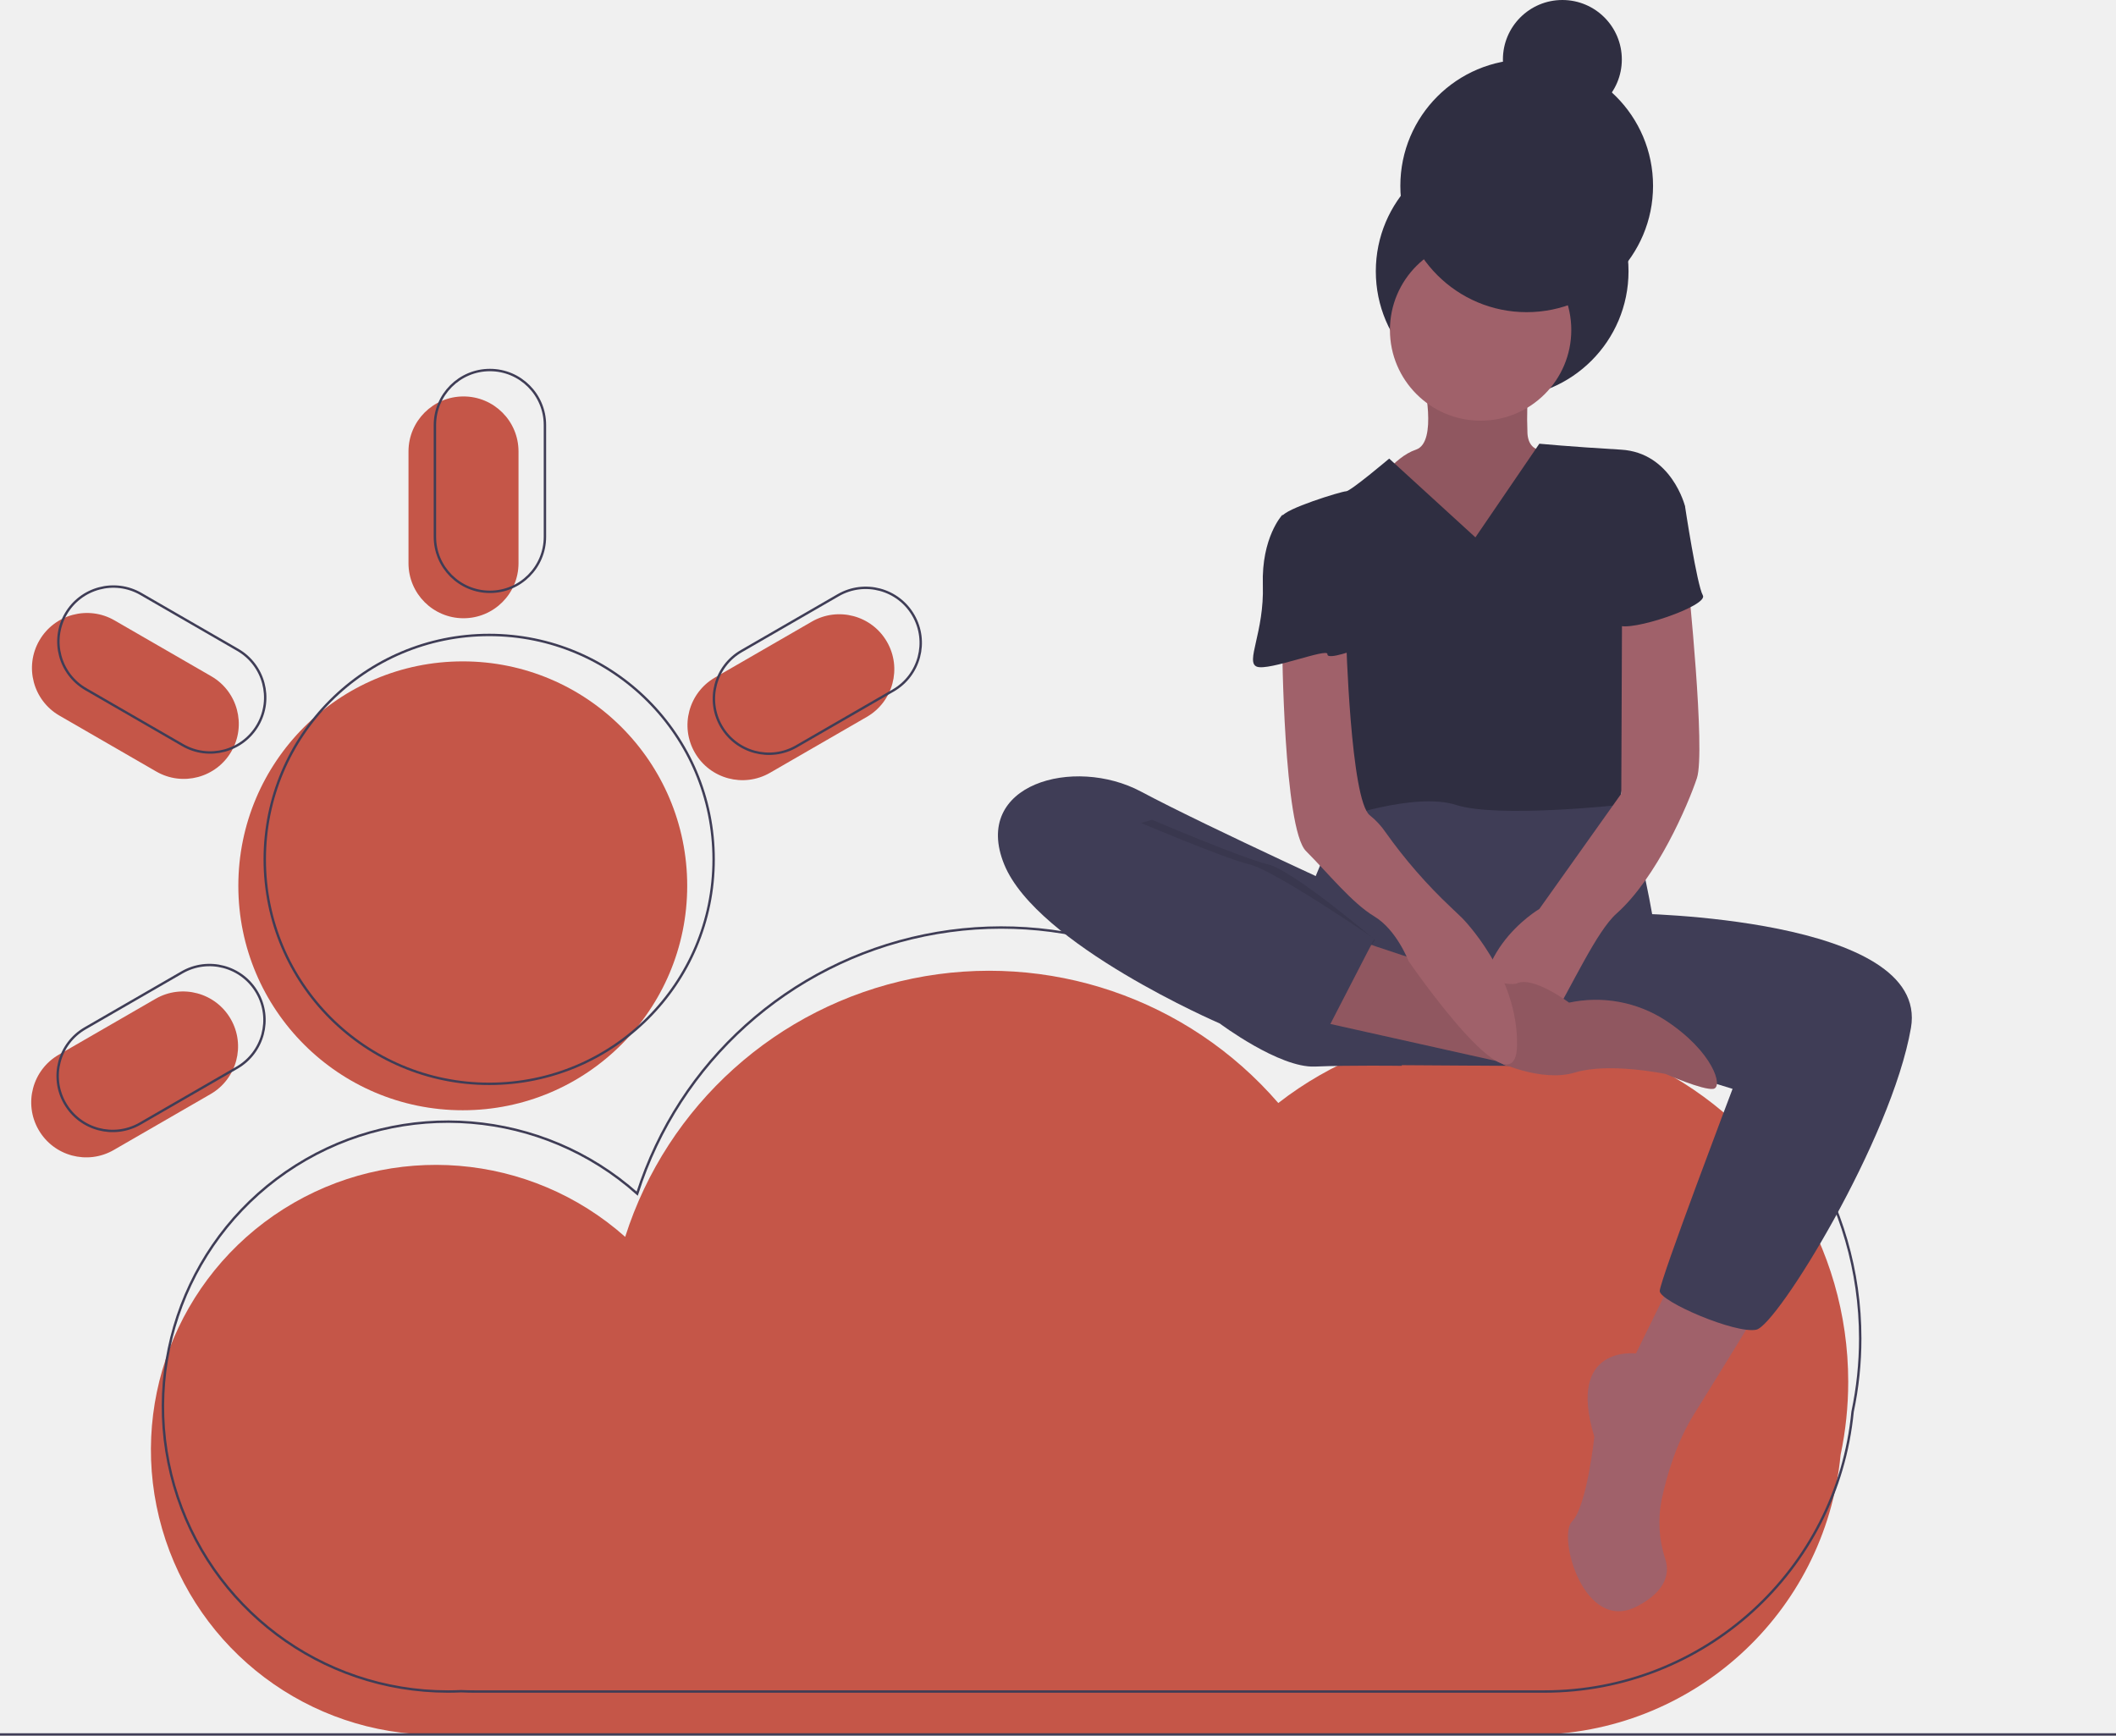
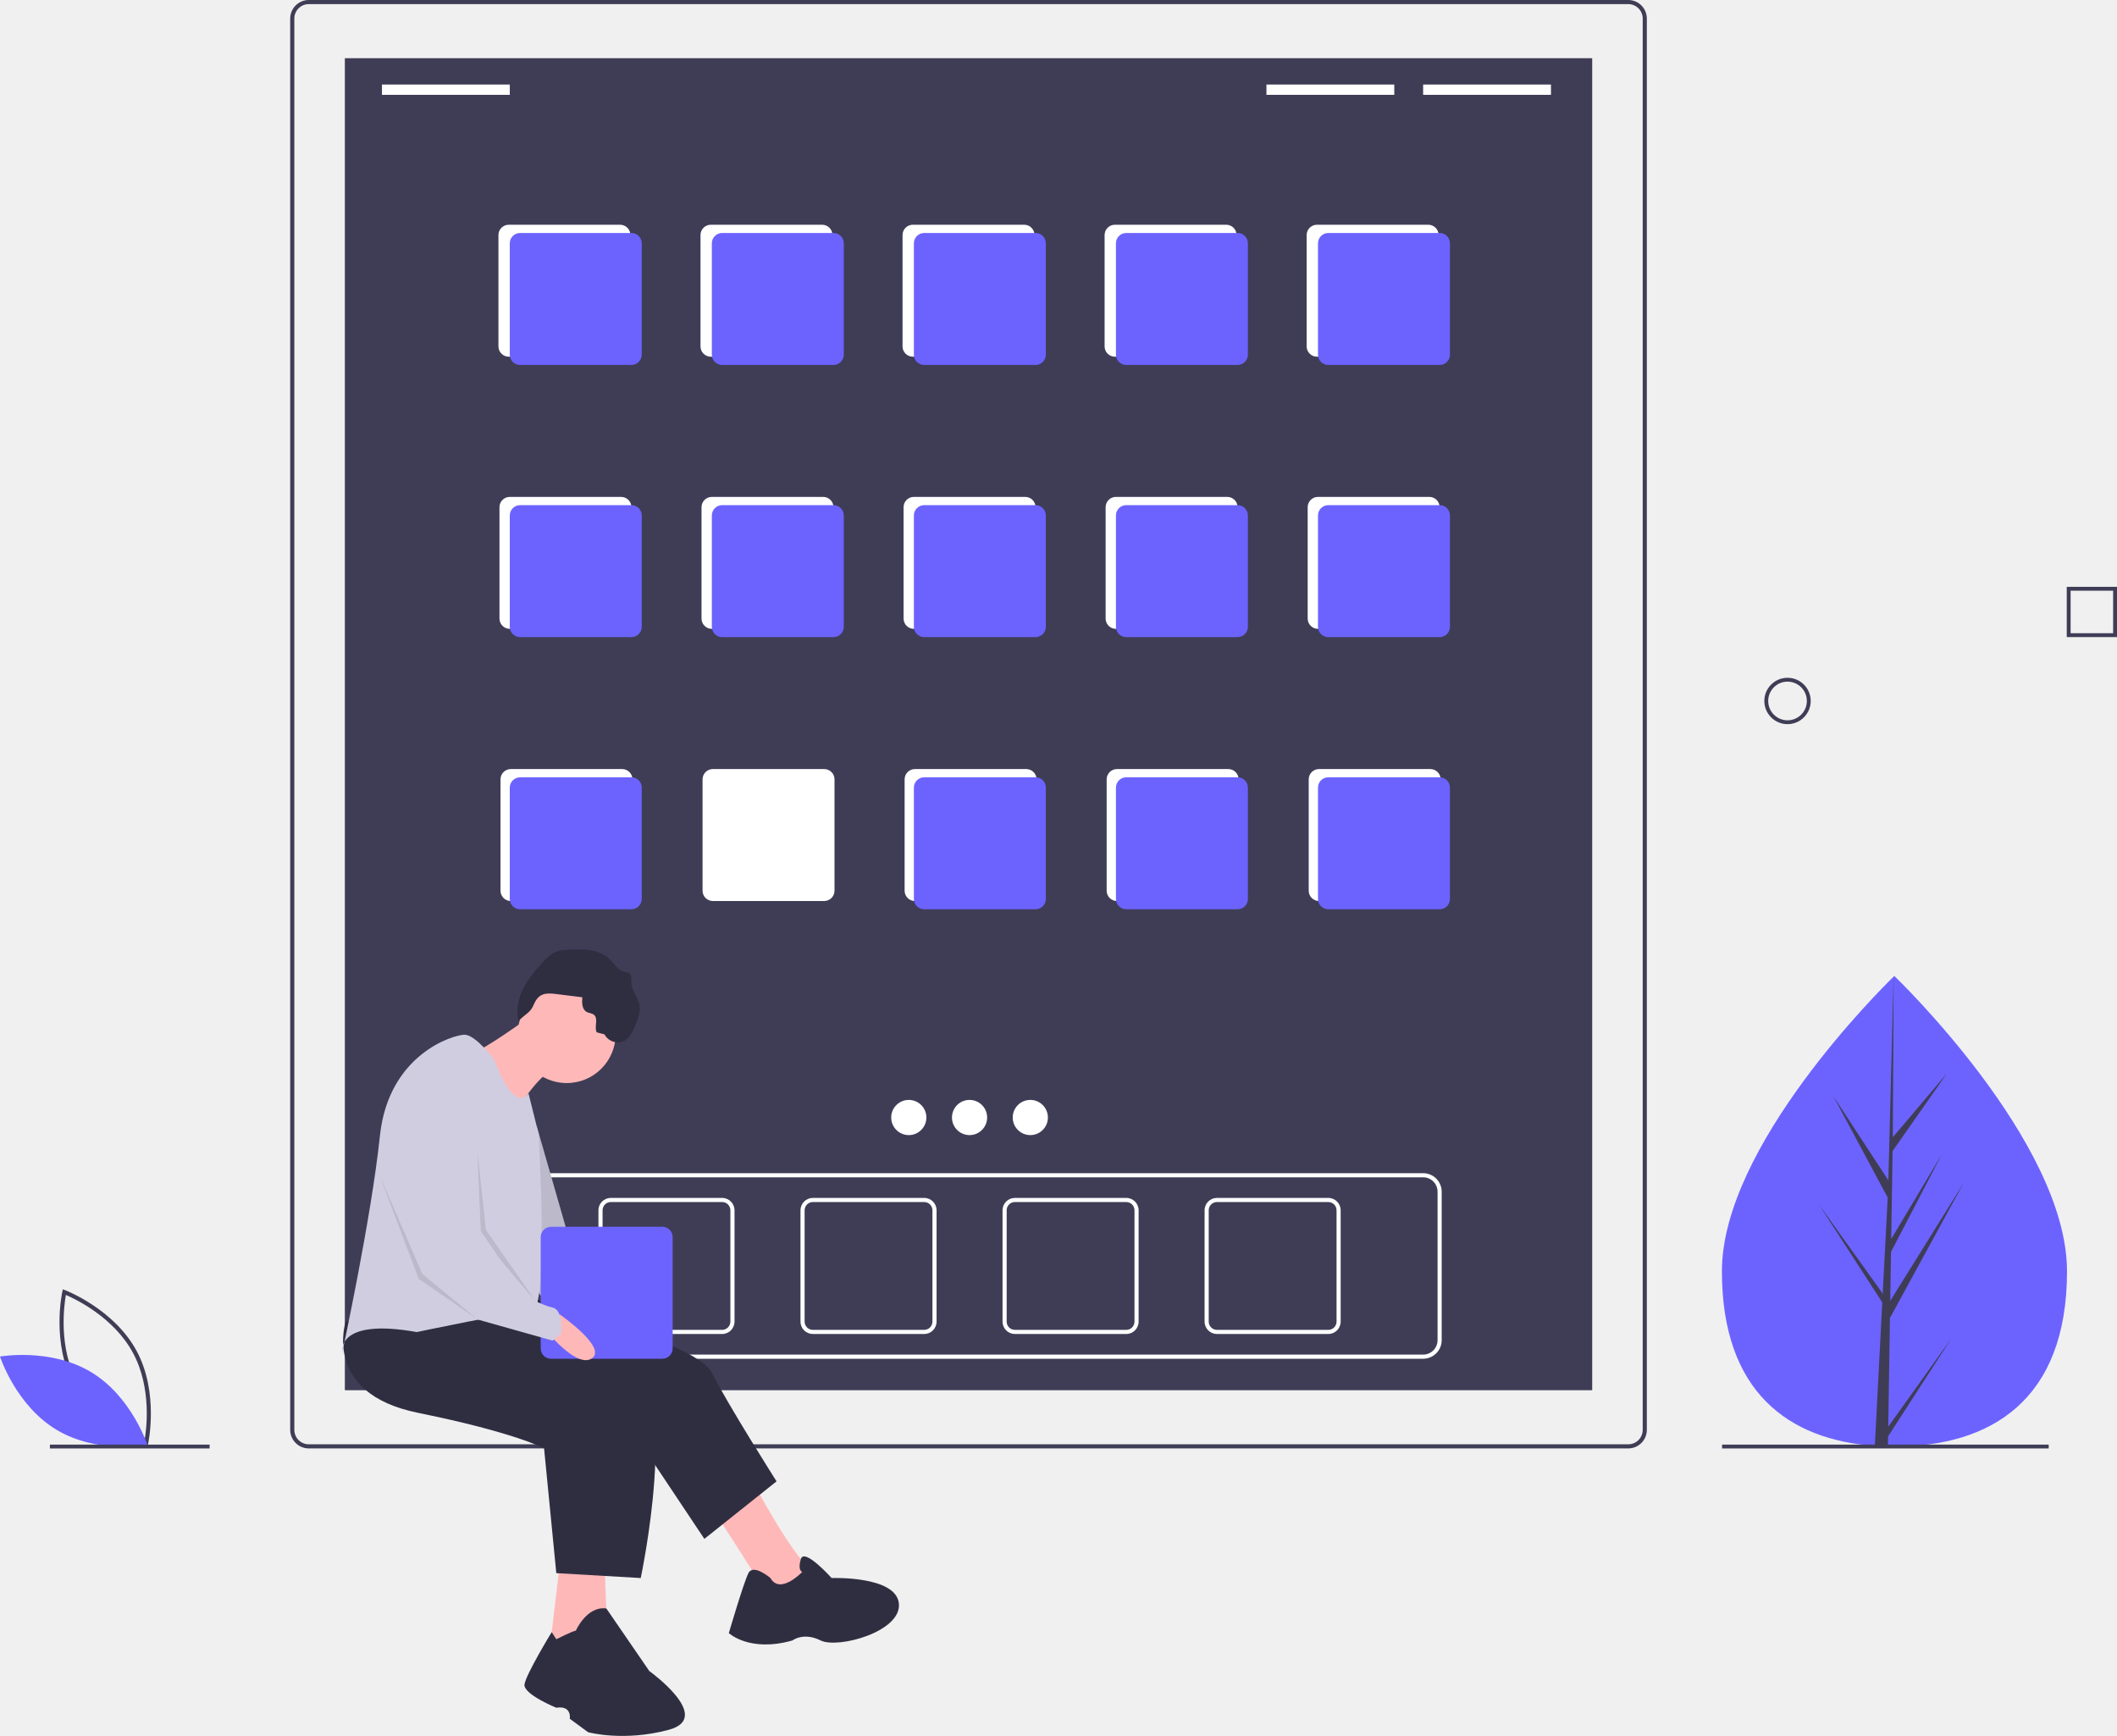
- <svg xmlns="http://www.w3.org/2000/svg" id="b50c90a1-13f8-40ae-8a07-2cff909416b3" data-name="Layer 1" width="881" height="722.629" viewBox="0 0 881 722.629">
-   <path d="M929.008,664.122A147.008,147.008,0,0,0,691.72,548.103a159.073,159.073,0,0,0-271.922,55.727,118.634,118.634,0,1,0-78.817,207.299c1.844,0,3.676-.048,5.499-.131,1.883.082,3.774.131,5.676.131h445.319A128.963,128.963,0,0,0,925.827,694.642,147.587,147.587,0,0,0,929.008,664.122Z" transform="translate(-159.5 -88.8715)" fill="#c55648" />
-   <path d="M934.008,646.122A147.008,147.008,0,0,0,696.72,530.103a159.073,159.073,0,0,0-271.922,55.727,118.634,118.634,0,1,0-78.817,207.299c1.844,0,3.676-.048,5.499-.131,1.883.082,3.774.131,5.676.131h445.319A128.963,128.963,0,0,0,930.827,676.642,147.587,147.587,0,0,0,934.008,646.122Z" transform="translate(-159.5 -88.8715)" fill="none" stroke="#3f3d56" stroke-miterlimit="10" />
-   <circle cx="192.675" cy="368.803" r="93.445" fill="#c55648" />
-   <rect x="170.077" y="165.056" width="45.806" height="92.346" rx="22.903" fill="#c55648" />
-   <rect x="465.887" y="332.979" width="45.806" height="92.346" rx="22.903" transform="translate(413.2502 -322.6007) rotate(60)" fill="#c55648" />
-   <rect x="192.656" y="490.024" width="45.806" height="92.346" rx="22.903" transform="translate(-300.5212 902.1032) rotate(-120)" fill="#c55648" />
-   <rect x="192.961" y="332.45" width="45.806" height="92.346" rx="22.903" transform="translate(-379.4647 287.384) rotate(-60)" fill="#c55648" />
-   <circle cx="203.675" cy="357.803" r="93.445" fill="none" stroke="#3f3d56" stroke-miterlimit="10" />
-   <rect x="181.077" y="154.056" width="45.806" height="92.346" rx="22.903" fill="none" stroke="#3f3d56" stroke-miterlimit="10" />
-   <rect x="476.887" y="321.979" width="45.806" height="92.346" rx="22.903" transform="translate(409.224 -337.627) rotate(60)" fill="none" stroke="#3f3d56" stroke-miterlimit="10" />
-   <rect x="203.656" y="479.024" width="45.806" height="92.346" rx="22.903" transform="translate(-274.495 895.1295) rotate(-120)" fill="none" stroke="#3f3d56" stroke-miterlimit="10" />
-   <rect x="203.961" y="321.45" width="45.806" height="92.346" rx="22.903" transform="translate(-364.4384 291.4103) rotate(-60)" fill="none" stroke="#3f3d56" stroke-miterlimit="10" />
-   <path d="M856.722,619.573l-16.091,32.801s-29.088-3.713-17.329,34.658c0,0-3.094,29.088-9.283,35.277s4.951,47.036,27.231,35.277c12.533-6.614,13.316-14.208,11.602-19.586a48.53,48.53,0,0,1-1.505-24.878c2.236-10.47,6.264-23.86,13.421-35.373,14.235-22.899,27.85-45.179,27.85-45.179Z" transform="translate(-159.5 -88.8715)" fill="#a0616a" />
-   <path d="M816.494,417.814s-35.277-8.665-47.036-2.476-46.417,6.808-46.417,6.808-29.088,47.036-22.28,71.173,35.277,38.99,35.277,38.99l95.929.619,15.472-63.127s-7.427-43.323-13.616-45.798S816.494,417.814,816.494,417.814Z" transform="translate(-159.5 -88.8715)" fill="#3f3d56" />
-   <circle cx="625.43" cy="112.948" r="52.606" fill="#2f2e41" />
-   <path d="M752.129,246.999s6.189,25.994-3.094,29.088-17.329,15.472-17.329,15.472l13.616,22.899,46.417,11.759,14.235-13.616,10.521-29.088L805.972,276.087s-9.902,3.094-10.521-6.808a165.033,165.033,0,0,1,.619-22.28Z" transform="translate(-159.5 -88.8715)" fill="#a0616a" />
-   <path d="M752.129,246.999s6.189,25.994-3.094,29.088-17.329,15.472-17.329,15.472l13.616,22.899,46.417,11.759,14.235-13.616,10.521-29.088L805.972,276.087s-9.902,3.094-10.521-6.808a165.033,165.033,0,0,1,.619-22.28Z" transform="translate(-159.5 -88.8715)" opacity="0.1" />
-   <circle cx="616.456" cy="137.395" r="37.753" fill="#a0616a" />
-   <path d="M773.79,312.602,737.894,279.8S721.803,293.416,719.946,293.416s-25.994,7.427-26.612,10.521,21.042,35.896,21.042,35.896-4.951,24.137,0,34.658,1.238,55.7,1.238,55.7,32.801-11.759,50.13-6.189,68.078,0,68.078,0,7.427-47.655,4.332-53.844-3.713-41.466-3.713-41.466L861.054,299.605s-5.57-22.28-26.612-23.518-34.039-2.476-34.039-2.476Z" transform="translate(-159.5 -88.8715)" fill="#2f2e41" />
-   <path d="M731.705,464.85s-69.316-31.564-97.166-46.417-70.554-3.094-56.938,30.326,89.74,66.222,89.74,66.222,24.756,18.567,39.609,17.948,36.205-.309,36.205-.309Z" transform="translate(-159.5 -88.8715)" fill="#3f3d56" />
-   <path d="M838.774,469.182s124.398,1.238,116.352,47.655-55.7,123.779-64.365,125.636-40.228-11.759-40.228-16.091S880.859,542.212,880.859,542.212l-74.267-22.899Z" transform="translate(-159.5 -88.8715)" fill="#3f3d56" />
-   <path d="M862.292,330.55s7.427,71.173,3.713,82.313S849.295,454.329,832.585,469.182s-40.228,89.74-53.225,53.844,21.042-55.7,21.042-55.7l34.121-48.006.321-78.126Z" transform="translate(-159.5 -88.8715)" fill="#a0616a" />
-   <path d="M723.041,479.703s61.271,21.661,68.078,18.567,21.661,8.046,21.661,8.046a53.352,53.352,0,0,1,40.228,7.427C872.813,526.739,877.145,541.593,872.813,542.212s-19.805-6.189-19.805-6.189-23.518-4.951-37.753-.619-32.786-4.801-32.786-4.801l-75.52-16.86Z" transform="translate(-159.5 -88.8715)" fill="#a0616a" />
-   <path d="M723.041,479.703s61.271,21.661,68.078,18.567,21.661,8.046,21.661,8.046a53.352,53.352,0,0,1,40.228,7.427C872.813,526.739,877.145,541.593,872.813,542.212s-19.805-6.189-19.805-6.189-23.518-4.951-37.753-.619-32.786-4.801-32.786-4.801l-75.52-16.86Z" transform="translate(-159.5 -88.8715)" opacity="0.1" />
-   <path d="M693.334,357.162s.619,76.743,9.902,86.026,19.186,21.661,28.469,27.231,14.235,18.567,14.235,18.567,44.56,64.984,45.179,35.277-22.899-53.225-22.899-53.225l-4.603-4.383a209.084,209.084,0,0,1-27.182-31.201,32.533,32.533,0,0,0-6.587-7.119c-8.046-6.189-9.902-74.267-9.902-74.267Z" transform="translate(-159.5 -88.8715)" fill="#a0616a" />
-   <path d="M848.057,292.178,861.054,299.605s4.951,32.801,7.427,37.134-30.326,15.472-35.277,12.378-7.427-33.42-7.427-33.42Z" transform="translate(-159.5 -88.8715)" fill="#2f2e41" />
-   <path d="M701.379,303.318h-8.046s-8.665,9.283-8.046,29.088-7.427,32.182-2.476,34.039,29.647-7.971,29.368-5.223,12.717-2.203,12.717-2.203l-8.665-32.801Z" transform="translate(-159.5 -88.8715)" fill="#2f2e41" />
-   <path d="M639.181,430.192s37.753,16.091,48.274,18.567S731.981,480.202,731.981,480.202l-23.212,35.247s-23.79-2.945-36.787-5.42-90.359-53.844-77.362-62.508S639.181,430.192,639.181,430.192Z" transform="translate(-159.5 -88.8715)" opacity="0.1" />
-   <path d="M631.444,430.192s37.753,16.091,48.274,18.567,51.987,30.945,51.987,30.945l-20.424,39.609s-34.039-6.808-47.036-9.283-90.359-53.844-77.362-62.508S631.444,430.192,631.444,430.192Z" transform="translate(-159.5 -88.8715)" fill="#3f3d56" />
-   <circle cx="635.642" cy="77.362" r="52.606" fill="#2f2e41" />
-   <circle cx="650.495" cy="24.756" r="24.756" fill="#2f2e41" />
-   <line y1="722.129" x2="881" y2="722.129" fill="none" stroke="#3f3d56" stroke-miterlimit="10" />
+ <svg xmlns="http://www.w3.org/2000/svg" id="b326ab2b-d71b-40ff-978b-a3c211b51f5c" data-name="Layer 1" width="1026.8" height="841.938" viewBox="0 0 1026.8 841.938">
+   <path d="M158.162,730.542,157.089,730.14c-.236-.089-23.709-9.082-34.704-29.474-10.996-20.393-5.612-44.945-5.556-45.19l.253-1.118,1.073.402c.236.089,23.708,9.082,34.704,29.474,10.996,20.393,5.612,44.945,5.556,45.19Zm-34.017-30.825c9.296,17.241,27.845,26.079,32.545,28.097.894-5.037,3.696-25.406-5.592-42.631-9.287-17.223-27.843-26.074-32.545-28.097C117.659,662.126,114.858,682.494,124.146,699.717Z" transform="translate(-86.59978 -29.03091)" fill="#3f3d56" />
+   <path d="M130.788,694.513c19.761,11.889,27.371,35.503,27.371,35.503s-24.428,4.339-44.188-7.55-27.371-35.503-27.371-35.503S111.028,682.625,130.788,694.513Z" transform="translate(-86.59978 -29.03091)" fill="#6c63ff" />
+   <rect x="167.258" y="28.23" width="605" height="646.04" fill="#3f3d56" />
+   <path d="M876.358,731.531h-640a9.01,9.01,0,0,1-9-9v-684.5a9.01,9.01,0,0,1,9-9h640a9.01,9.01,0,0,1,9,9v684.5A9.01,9.01,0,0,1,876.358,731.531Zm-640-700.5a7.008,7.008,0,0,0-7,7v684.5a7.008,7.008,0,0,0,7,7h640a7.008,7.008,0,0,0,7-7v-684.5a7.008,7.008,0,0,0-7-7Z" transform="translate(-86.59978 -29.03091)" fill="#3f3d56" />
+   <path d="M776.858,688.031h-440a9.01,9.01,0,0,1-9-9v-72a9.01,9.01,0,0,1,9-9h440a9.01,9.01,0,0,1,9,9v72A9.01,9.01,0,0,1,776.858,688.031Zm-440-88a7.008,7.008,0,0,0-7,7v72a7.008,7.008,0,0,0,7,7h440a7.008,7.008,0,0,0,7-7v-72a7.008,7.008,0,0,0-7-7Z" transform="translate(-86.59978 -29.03091)" fill="#fff" />
+   <path d="M436.858,676.031h-54a6.007,6.007,0,0,1-6-6v-54a6.007,6.007,0,0,1,6-6h54a6.007,6.007,0,0,1,6,6v54A6.007,6.007,0,0,1,436.858,676.031Zm-54-64a4.004,4.004,0,0,0-4,4v54a4.004,4.004,0,0,0,4,4h54a4.004,4.004,0,0,0,4-4v-54a4.004,4.004,0,0,0-4-4Z" transform="translate(-86.59978 -29.03091)" fill="#fff" />
+   <path d="M534.858,676.031h-54a6.007,6.007,0,0,1-6-6v-54a6.007,6.007,0,0,1,6-6h54a6.007,6.007,0,0,1,6,6v54A6.007,6.007,0,0,1,534.858,676.031Zm-54-64a4.004,4.004,0,0,0-4,4v54a4.004,4.004,0,0,0,4,4h54a4.004,4.004,0,0,0,4-4v-54a4.004,4.004,0,0,0-4-4Z" transform="translate(-86.59978 -29.03091)" fill="#fff" />
+   <path d="M632.858,676.031h-54a6.007,6.007,0,0,1-6-6v-54a6.007,6.007,0,0,1,6-6h54a6.007,6.007,0,0,1,6,6v54A6.007,6.007,0,0,1,632.858,676.031Zm-54-64a4.004,4.004,0,0,0-4,4v54a4.004,4.004,0,0,0,4,4h54a4.004,4.004,0,0,0,4-4v-54a4.004,4.004,0,0,0-4-4Z" transform="translate(-86.59978 -29.03091)" fill="#fff" />
+   <path d="M730.858,676.031h-54a6.007,6.007,0,0,1-6-6v-54a6.007,6.007,0,0,1,6-6h54a6.007,6.007,0,0,1,6,6v54A6.007,6.007,0,0,1,730.858,676.031Zm-54-64a4.004,4.004,0,0,0-4,4v54a4.004,4.004,0,0,0,4,4h54a4.004,4.004,0,0,0,4-4v-54a4.004,4.004,0,0,0-4-4Z" transform="translate(-86.59978 -29.03091)" fill="#fff" />
+   <rect x="241.758" y="109" width="64" height="64" rx="5" fill="#fff" />
+   <rect x="339.758" y="109" width="64" height="64" rx="5" fill="#fff" />
+   <rect x="437.758" y="109" width="64" height="64" rx="5" fill="#fff" />
+   <rect x="535.758" y="109" width="64" height="64" rx="5" fill="#fff" />
+   <rect x="633.758" y="109" width="64" height="64" rx="5" fill="#fff" />
+   <rect x="242.258" y="241" width="64" height="64" rx="5" fill="#fff" />
+   <rect x="340.258" y="241" width="64" height="64" rx="5" fill="#fff" />
+   <rect x="438.258" y="241" width="64" height="64" rx="5" fill="#fff" />
+   <rect x="536.258" y="241" width="64" height="64" rx="5" fill="#fff" />
+   <rect x="634.258" y="241" width="64" height="64" rx="5" fill="#fff" />
+   <rect x="242.758" y="373" width="64" height="64" rx="5" fill="#fff" />
+   <rect x="340.758" y="373" width="64" height="64" rx="5" fill="#fff" />
+   <rect x="438.758" y="373" width="64" height="64" rx="5" fill="#fff" />
+   <rect x="536.758" y="373" width="64" height="64" rx="5" fill="#fff" />
+   <rect x="634.758" y="373" width="64" height="64" rx="5" fill="#fff" />
+   <rect x="185.258" y="41" width="62" height="5" fill="#fff" />
+   <rect x="614.258" y="41" width="62" height="5" fill="#fff" />
+   <rect x="690.258" y="41" width="62" height="5" fill="#fff" />
+   <circle cx="440.789" cy="542" r="8.531" fill="#fff" />
+   <circle cx="470.258" cy="542" r="8.531" fill="#fff" />
+   <circle cx="499.728" cy="542" r="8.531" fill="#fff" />
+   <rect x="247.258" y="113" width="64" height="64" rx="5" fill="#6c63ff" />
+   <rect x="345.258" y="113" width="64" height="64" rx="5" fill="#6c63ff" />
+   <rect x="443.258" y="113" width="64" height="64" rx="5" fill="#6c63ff" />
+   <rect x="541.258" y="113" width="64" height="64" rx="5" fill="#6c63ff" />
+   <rect x="639.258" y="113" width="64" height="64" rx="5" fill="#6c63ff" />
+   <rect x="247.258" y="245" width="64" height="64" rx="5" fill="#6c63ff" />
+   <rect x="345.258" y="245" width="64" height="64" rx="5" fill="#6c63ff" />
+   <rect x="443.258" y="245" width="64" height="64" rx="5" fill="#6c63ff" />
+   <rect x="541.258" y="245" width="64" height="64" rx="5" fill="#6c63ff" />
+   <rect x="639.258" y="245" width="64" height="64" rx="5" fill="#6c63ff" />
+   <rect x="247.258" y="377" width="64" height="64" rx="5" fill="#6c63ff" />
+   <rect x="443.258" y="377" width="64" height="64" rx="5" fill="#6c63ff" />
+   <rect x="541.258" y="377" width="64" height="64" rx="5" fill="#6c63ff" />
+   <rect x="639.258" y="377" width="64" height="64" rx="5" fill="#6c63ff" />
+   <path d="M450.785,745.724s18.992,36.797,29.675,45.105-17.211,18.398-17.211,18.398l-32.642-51.04Z" transform="translate(-86.59978 -29.03091)" fill="#ffb8b8" />
+   <path d="M335.647,656.107s88.431,23.146,96.146,38.577S463.248,747.505,463.248,747.505l-35.016,27.894-34.423-51.634-94.959-42.732Z" transform="translate(-86.59978 -29.03091)" fill="#2f2e41" />
+   <path d="M460.281,794.391s-8.309-7.122-10.683-2.374-9.496,29.081-9.496,29.081,10.089,9.496,30.862,3.561c0,0,5.341-4.154,13.65,0s39.171-4.154,37.984-17.805-32.642-12.463-32.642-12.463-13.249-14.843-14.933-9.202.689,6.235.689,6.235S465.029,802.7,460.281,794.391Z" transform="translate(-86.59978 -29.03091)" fill="#2f2e41" />
+   <path d="M358.793,781.928,352.859,831.781h29.081s-2.374-38.577-1.78-43.325S358.793,781.928,358.793,781.928Z" transform="translate(-86.59978 -29.03091)" fill="#ffb8b8" />
+   <path d="M375.411,672.131s16.024,23.74,6.528,25.52-17.211-25.52-17.211-25.52Z" transform="translate(-86.59978 -29.03091)" fill="#ffb8b8" />
+   <path d="M254.339,669.757s-11.87,35.016,35.016,44.512,61.13,17.211,61.13,17.211l5.935,60.536,40.951,2.374s19.585-91.991-5.935-103.861-79.528-25.52-79.528-25.52Z" transform="translate(-86.59978 -29.03091)" fill="#2f2e41" />
+   <path d="M356.42,824.066s8.309-4.154,9.496-4.154c0,0,5.217-12.032,14.775-10.764L401.525,839.496s31.455,22.553,9.496,28.488-39.171,1.187-39.171,1.187l-8.902-6.528s1.187-6.528-6.528-5.341c0,0-16.024-6.528-15.431-11.276S354.188,820.61,354.188,820.61Z" transform="translate(-86.59978 -29.03091)" fill="#2f2e41" />
+   <circle cx="274.864" cy="501.552" r="23.74" fill="#ffb8b8" />
+   <path d="M342.176,523.164s-21.366,15.431-25.52,16.024,19.585,29.675,19.585,29.675,11.276-18.398,18.398-20.772S342.176,523.164,342.176,523.164Z" transform="translate(-86.59978 -29.03091)" fill="#ffb8b8" />
+   <path d="M346.858,575.031h0L367.102,645.424l14.837,33.829s-16.024-5.517-17.211,1.099l-23.74-34.335Z" transform="translate(-86.59978 -29.03091)" fill="#d0cde1" />
+   <path d="M346.858,575.031h0L367.102,645.424l14.837,33.829s-16.024-5.517-17.211,1.099l-23.74-34.335Z" transform="translate(-86.59978 -29.03091)" opacity="0.1" />
+   <path d="M356.127,511.114l12.915,1.613c-.247,2.628-.178,5.884,2.151,7.127,1.095.584,2.484.555,3.454,1.328,2.334,1.861.051,5.862,1.368,8.54l3.777.999a7.301,7.301,0,0,0,9.921,2.976c2.538-1.524,3.832-4.436,4.974-7.168,1.364-3.263,2.757-6.769,2.074-10.24-.734-3.729-3.78-6.827-3.918-10.625-.062-1.699.297-3.817-1.135-4.733a6.055,6.055,0,0,0-2.094-.556c-3.299-.689-5.137-4.104-7.597-6.408-5.156-4.828-13.075-4.701-20.126-4.28a17.876,17.876,0,0,0-5.923,1.032,17.257,17.257,0,0,0-5.58,4.45c-3.781,4.033-7.463,8.257-9.958,13.191s-3.723,10.698-2.368,16.058c-.134-.516,4.355-3.89,4.913-4.431,1.754-1.699,1.914-2.51,2.863-4.464C348.05,510.969,351.127,510.489,356.127,511.114Z" transform="translate(-86.59978 -29.03091)" fill="#2f2e41" />
+   <path d="M326.151,542.75s-8.902-11.87-14.244-11.87-36.895,9.387-41.05,49.151S252.558,685.188,252.558,685.188s-3.561-17.211,36.203-10.089c0,0,47.479-10.089,55.788-10.089s3.308-85.978,3.308-85.978l-4.952-19.842S336.834,570.644,326.151,542.75Z" transform="translate(-86.59978 -29.03091)" fill="#d0cde1" />
+   <rect x="262.258" y="595" width="64" height="64" rx="5" fill="#6c63ff" />
+   <polygon points="231.539 558.528 233.32 600.072 259.72 631.031 235.694 596.511 231.539 558.528" opacity="0.1" />
+   <polygon points="184.06 569.804 204.832 617.877 231.539 639.836 203.052 620.251 184.06 569.804" opacity="0.1" />
+   <path d="M358.145,666.563s23.542,16.314,15.338,21.416-25.294-17.543-25.294-17.543Z" transform="translate(-86.59978 -29.03091)" fill="#ffb8b8" />
+   <path d="M288.168,545.717s-17.215,49.858-14.511,56.794c8.505,21.818,18.072,42.319,18.072,42.319l26.825,24.255L354.639,679.253l4.154-3.561s1.187-11.276-4.154-12.463-13.65-5.935-13.65-5.935l-21.366-31.455S319.029,547.498,288.168,545.717Z" transform="translate(-86.59978 -29.03091)" fill="#d0cde1" />
+   <path d="M1089.151,645.55c.031,63.031-37.43,85.054-83.649,85.077q-1.61.001-3.205-.034-3.213-.068-6.359-.29c-41.716-2.933-74.139-26.053-74.167-84.671-.029-60.663,77.465-137.256,83.277-142.919.005,0,.005,0,.01-.005.221-.216.334-.324.334-.324S1089.12,582.524,1089.151,645.55Z" transform="translate(-86.59978 -29.03091)" fill="#6c63ff" />
+   <path d="M1002.451,720.987l30.588-42.782-30.663,47.477-.08,4.911q-3.213-.068-6.359-.29l3.267-63.058-.026-.488.056-.093.31-5.959L968.759,613.14l30.876,43.101.078,1.264,2.468-47.643-26.359-49.155,26.679,40.782,2.546-98.778.01-.329 0.0.324-.394,77.896,26.197-30.894-26.307,37.602-.673,42.66,24.466-40.95-24.561,47.222-.374,23.721,35.507-57.002-35.642,65.278Z" transform="translate(-86.59978 -29.03091)" fill="#3f3d56" />
+   <rect x="835.258" y="700.645" width="158.412" height="1.875" fill="#3f3d56" />
+   <rect x="24.209" y="700.645" width="77.461" height="1.875" fill="#3f3d56" />
+   <path d="M953.597,380.256a11.248,11.248,0,1,1,11.248-11.248A11.261,11.261,0,0,1,953.597,380.256Zm0-20.622a9.374,9.374,0,1,0,9.374,9.374A9.384,9.384,0,0,0,953.597,359.634Z" transform="translate(-86.59978 -29.03091)" fill="#3f3d56" />
+   <path d="M1113.4,338.022h-24.371V313.651h24.371Zm-22.496-1.875h20.622V315.526h-20.622Z" transform="translate(-86.59978 -29.03091)" fill="#3f3d56" />
</svg>
